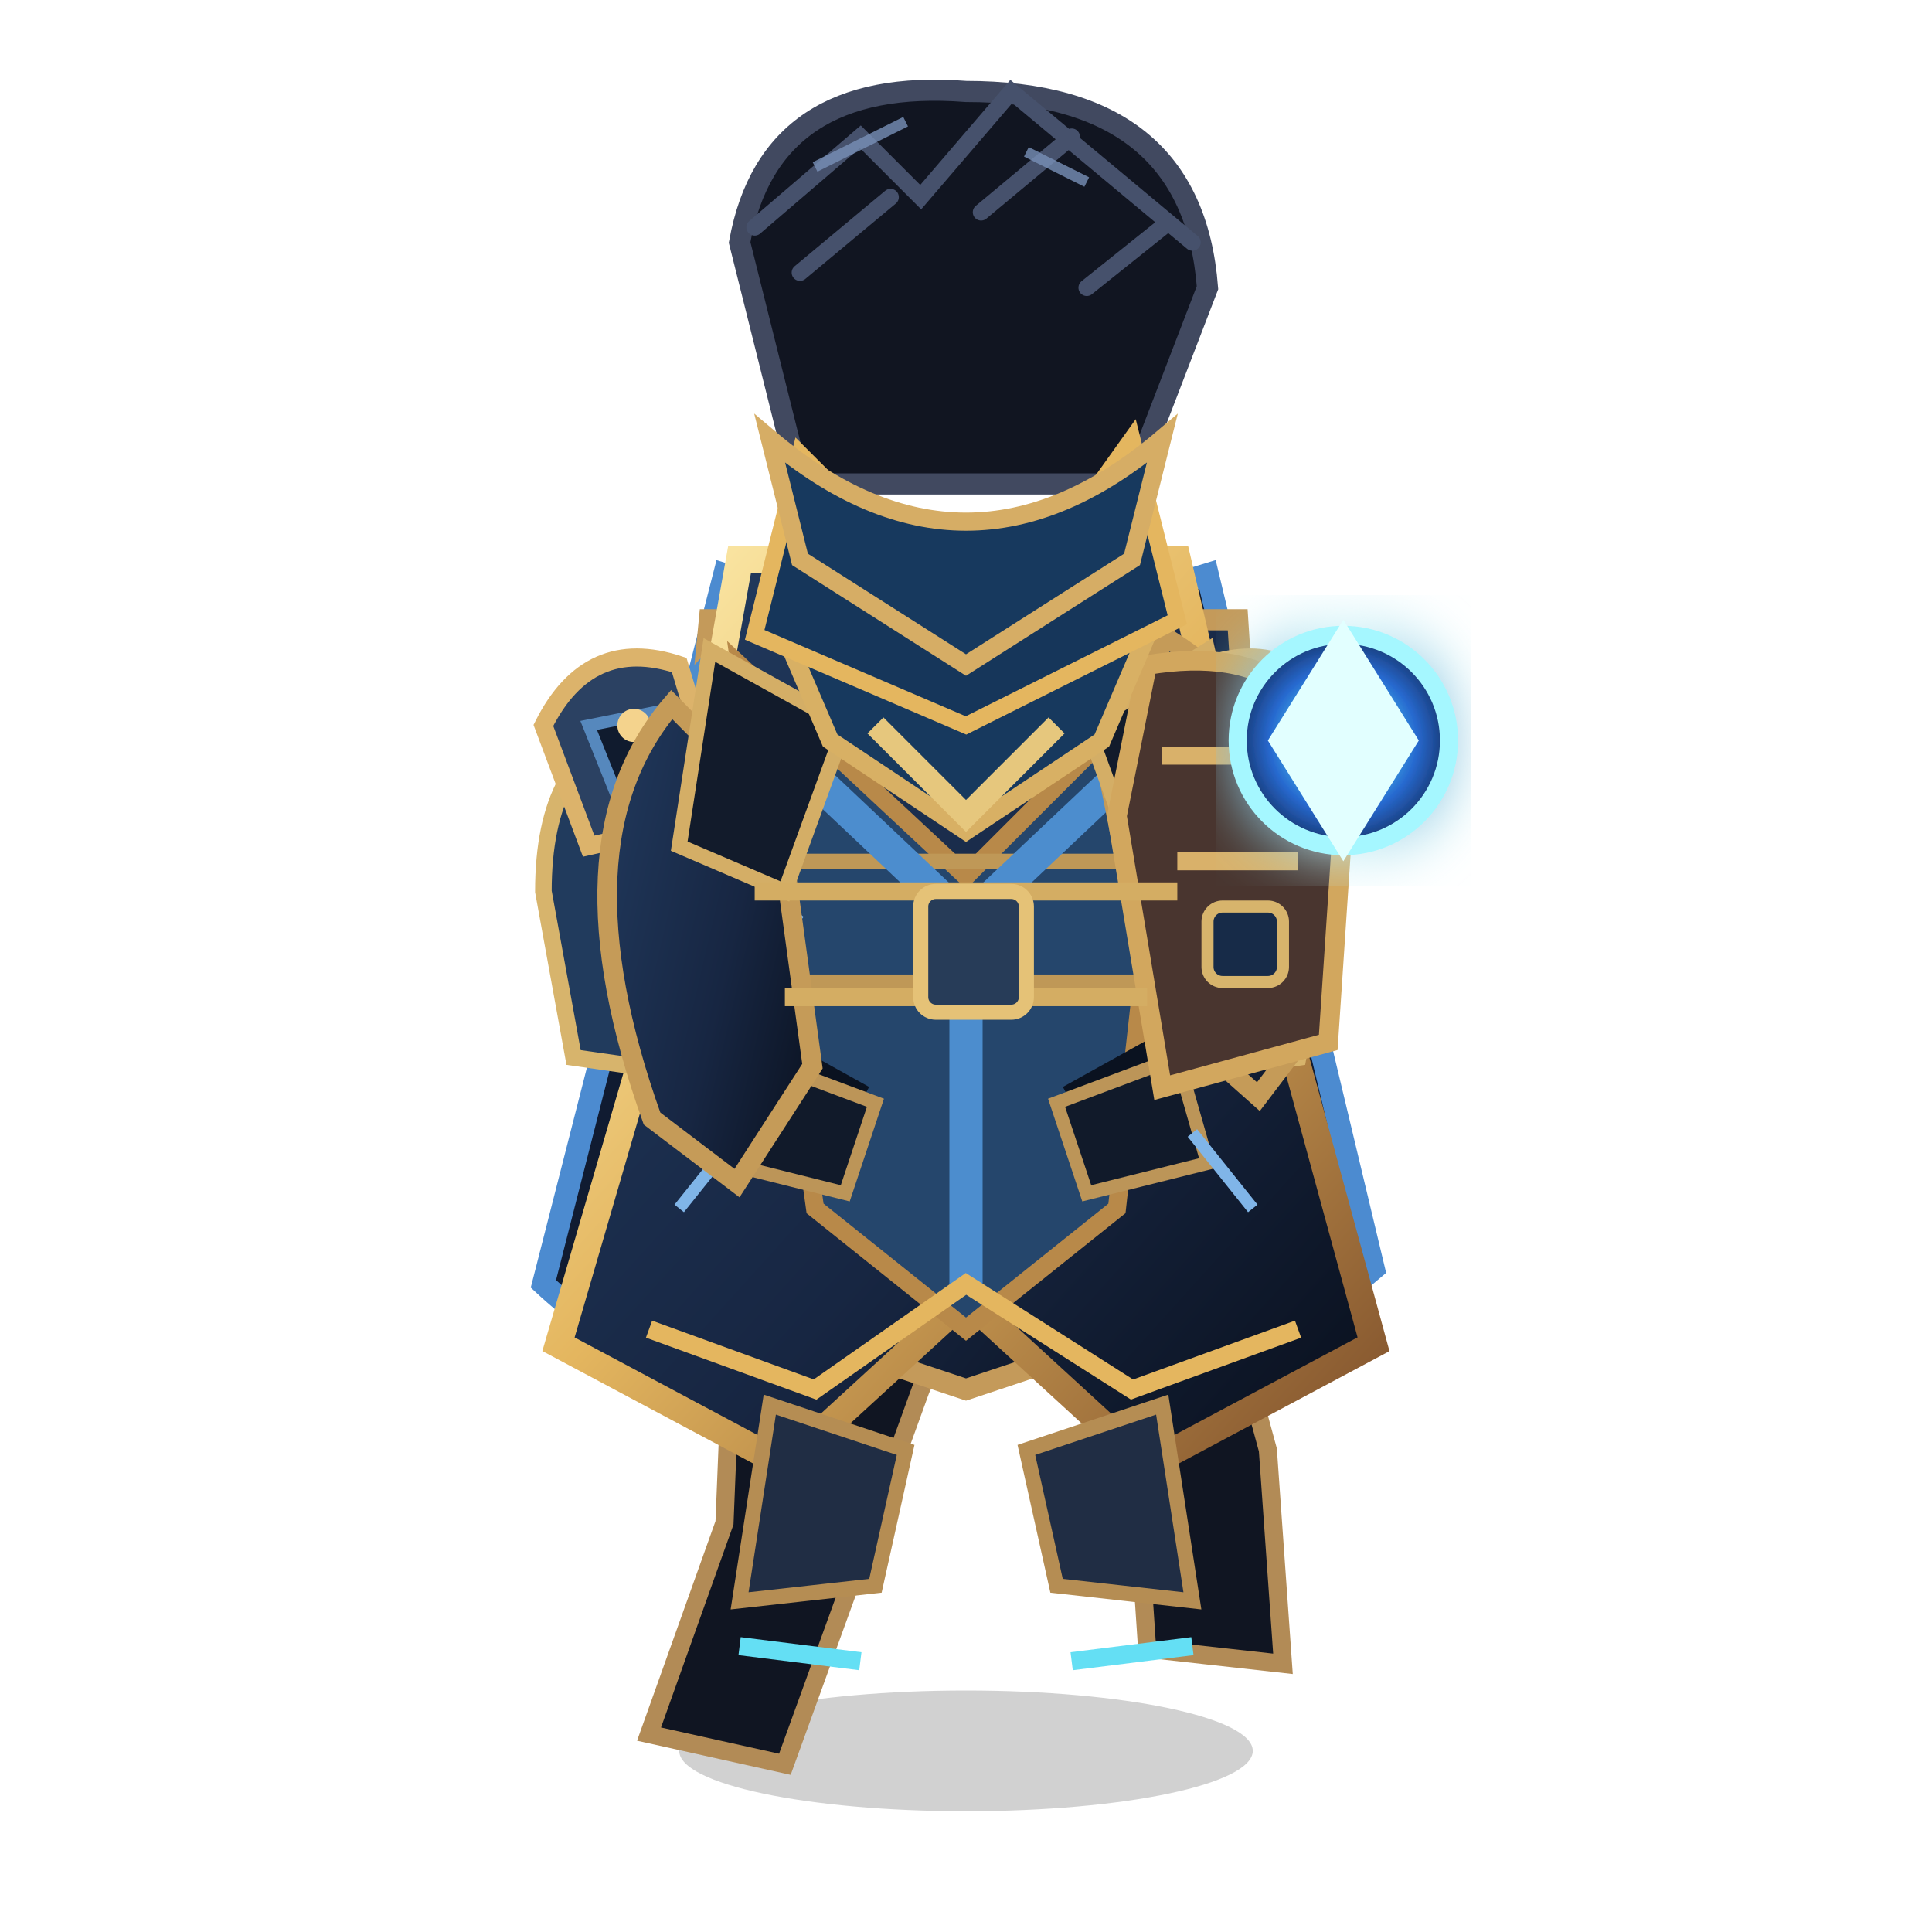
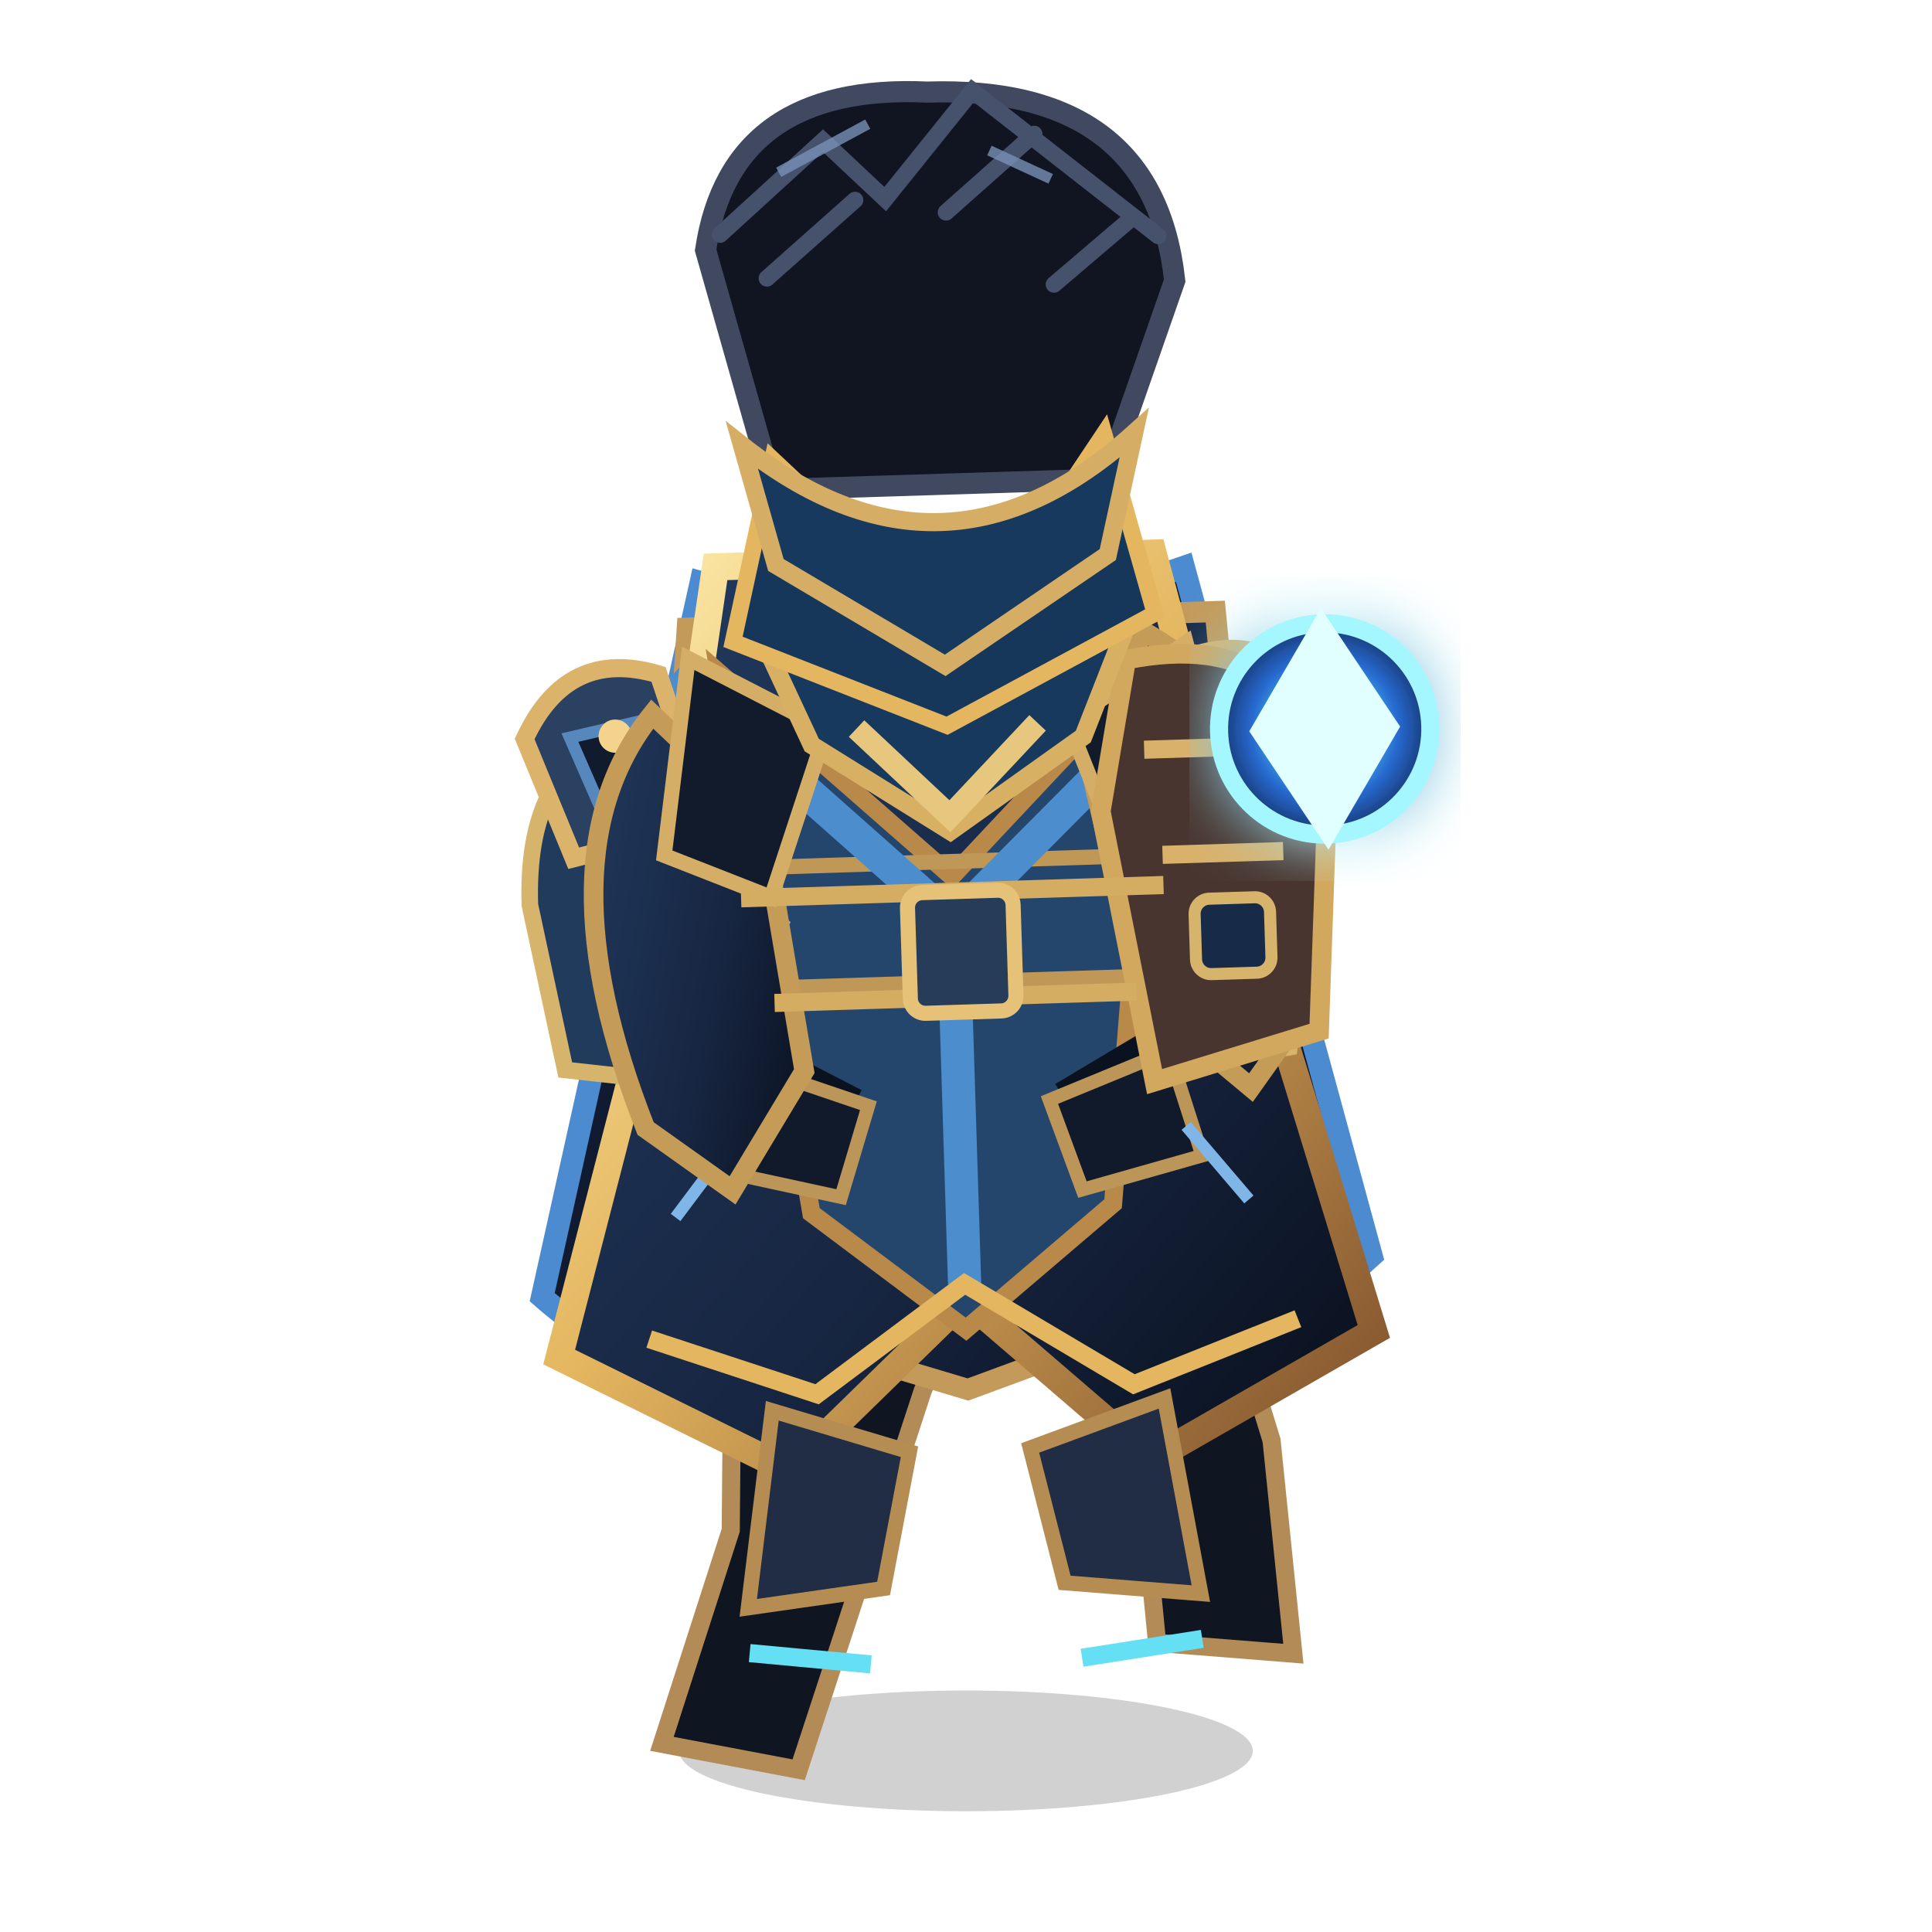
<svg xmlns="http://www.w3.org/2000/svg" width="128" height="128" viewBox="0 0 128 128" role="img" aria-label="Researcher up walk frame 1">
  <defs>
    <linearGradient id="coat" x1="0" y1="0" x2="1" y2="1">
      <stop offset="0" stop-color="#223c61" />
      <stop offset=".58" stop-color="#172642" />
      <stop offset="1" stop-color="#090f1b" />
    </linearGradient>
    <linearGradient id="gold" x1="0" y1="0" x2="1" y2="1">
      <stop stop-color="#fff0b2" />
      <stop offset=".45" stop-color="#e4b65f" />
      <stop offset="1" stop-color="#80512c" />
    </linearGradient>
    <radialGradient id="orb">
      <stop stop-color="#f0ffff" />
      <stop offset=".25" stop-color="#55e9ff" />
      <stop offset=".7" stop-color="#2769cf" />
      <stop offset="1" stop-color="#18366e" />
    </radialGradient>
    <linearGradient id="skin" x1="0" y1="0" x2="1" y2="1">
      <stop stop-color="#ffe0bd" />
      <stop offset="1" stop-color="#efc6a0" />
    </linearGradient>
    <filter id="glow">
      <feGaussianBlur stdDeviation="2.1" result="b" />
      <feMerge>
        <feMergeNode in="b" />
        <feMergeNode in="SourceGraphic" />
      </feMerge>
    </filter>
  </defs>
  <ellipse cx="64" cy="116" rx="19" ry="4" fill="#000" opacity=".18" />
-   <g transform="translate(0 1.06066)">
-     <path d="M48 37 Q64 42 80 37 L91 83 Q80 92.414 75 92 L64 84 L52 93 Q42 89.586 36 84 Z" fill="#101b31" stroke="#4c8bd0" stroke-width="1.5" />
-     <path d="M43 81 L53 88 L64 81 L75 88 L85 81" fill="none" stroke="#d8b064" stroke-width="1.2" />
-     <path d="M50 47 L64 59 L78 47" fill="none" stroke="#2f5d91" stroke-width="2" />
-     <path d="M49 75 L48 99.828 L43 113.828 L52 115.828 L61 91 L67 78 Z" fill="#101522" stroke="#b28b56" stroke-width="1.2" />
-     <path d="M67 78 L75 93.172 L76 108.172 L85 109.172 L84 95 L78 73 Z" fill="#101522" stroke="#b28b56" stroke-width="1.2" />
-     <path d="M47 40 L82 40 L84 71 L79 86 L64 91 L49 86 L44 71 Z" fill="url(#coat)" stroke="#c49a5a" stroke-width="1.4" />
-     <path d="M49 36 L78 36 L85 66 L91 88 L76 96 L64 85 L52 96 L37 88 L44 64 Z" fill="url(#coat)" stroke="url(#gold)" stroke-width="1.8" />
-     <path d="M49 43 L64 57 L78 43 L74 79 L64 87 L54 79 Z" fill="#25466c" stroke="#b88949" stroke-width="1.2" />
-     <path d="M49 48 L78 48 M48 56 L78 56 M50 64 L76 64" stroke="#bf9857" stroke-width="1" />
-     <path d="M54 41 L64 52 L74 41" fill="none" stroke="#4e91d5" stroke-width="2" />
-     <path d="M46 43 L64 60 L82 43 M64 60 L64 84" fill="none" stroke="#4c8dce" stroke-width="2.2" />
-     <path d="M43 87 L54 91 L64 84 L75 91 L86 87" fill="none" stroke="#e4b65f" stroke-width="1.2" />
-     <path d="M48 67 L57 72 M80 67 L71 72" stroke="#0a1220" stroke-width="2.4" />
-     <path d="M42 47 Q36 49 36 58 L38 69 L45 70 L48 58 Z" fill="#213b5d" stroke="#d7b46c" stroke-width="1.1" />
-     <path d="M39 53 L44 55 L42 64" fill="none" stroke="#5799d9" stroke-width="1.3" />
-     <path d="M81 47 Q88 49 88 58 L86 69 L79 70 L76 58 Z" fill="#172944" stroke="#d7b46c" stroke-width="1.1" />
-     <path d="M80 54 L85 56 L83 64" fill="none" stroke="#5799d9" stroke-width="1.3" />
-     <path d="M50 69 L58 72 L56 78 L48 76 Z M70 72 L78 69 L80 76 L72 78 Z" fill="#111a2a" stroke="#bc9558" stroke-width=".9" />
-     <path d="M51 92 L60 95 L58 104 L49 105 Z M68 95 L77 92 L79 105 L70 104 Z" fill="#202d44" stroke="#b58d53" stroke-width="1" />
-     <path d="M49 108 L57 109 M71 109 L79 108" stroke="#64dff4" stroke-width="1.2" />
-     <path d="M45 43 Q39 41 36 47 L39 55 L48 53 Z M80 43 Q86 41 89 47 L86 55 L77 53 Z" fill="#2b4162" stroke="#dcb36b" stroke-width="1.2" />
-     <path d="M39 47 L44 46 L46 50 L41 52 Z M81 46 L86 47 L84 52 L79 50 Z" fill="#101b2e" stroke="#5688bd" stroke-width=".8" />
-     <circle cx="42" cy="47" r="1.1" fill="#f4d38d" />
-     <circle cx="84" cy="47" r="1.1" fill="#f4d38d" />
-     <path d="M49 57 L53 60 M79 57 L75 60 M49 74 L45 79 M79 74 L83 79" stroke="#80b5e8" stroke-width=".8" />
-     <g transform="rotate(-7.778175 64 48)">
-       <path d="M45 43 Q36 51 40 70 L45 75 L51 68 L51 51 Z" fill="url(#coat)" stroke="#c59b58" stroke-width="1.3" />
-       <path d="M78 43 Q89 52 85 69 L80 74 L74 67 L73 51 Z" fill="url(#coat)" stroke="#c59b58" stroke-width="1.3" />
-     </g>
-     <path d="M47 42 L56 47 L52 58 L45 55 Z M80 42 L72 47 L76 58 L83 55 Z" fill="#121b2b" stroke="#d4ae66" stroke-width="1" />
-     <path d="M76 43 Q88 41 89 53 L88 68 L77 71 L74 53 Z" fill="#49352f" stroke="#d2a75e" stroke-width="1.3" />
-     <path d="M77 49 L87 49 M78 56 L86 56" stroke="#d9b16a" stroke-width="1.2" />
-     <rect x="80" y="59" width="5" height="5" rx="1" fill="#172b48" stroke="#d7b46c" stroke-width=".8" />
-     <path d="M52 41 L76 41 L73 48 L64 54 L55 48 Z" fill="#17395e" stroke="#d8b064" stroke-width="1.2" />
-     <path d="M58 47 L64 53 L70 47" fill="none" stroke="#e6c77d" stroke-width="1.5" />
-     <path d="M50 58 L78 58 M52 65 L76 65" stroke="#d4ad63" stroke-width="1.2" />
-     <rect x="61" y="58" width="7" height="8" rx="1" fill="#273c58" stroke="#e5c277" stroke-width="1" />
-     <path d="M49 15 Q51 4 64 5 Q79 5 80 18 L75 31 L53 31 Z" fill="#111521" stroke="#414960" stroke-width="1.4" />
-     <path d="M53 29 L50 41 L64 47 L78 40 L75 28 L70 35 L59 35 Z" fill="#16365a" stroke="#e4b65f" stroke-width="1.1" />
-     <path d="M50 14 L57 8 L61 12 L67 5 L73 10 L79 15 M53 17 L59 12 M65 13 L71 8 M72 18 L77 14" fill="none" stroke="#46516c" stroke-width="1.1" stroke-linecap="round" />
-     <path d="M54 10 L60 7 M68 9 L72 11" fill="none" stroke="#7890b7" stroke-width=".7" opacity=".8" />
-     <path d="M51 28 Q64 39 77 28 L75 36 L64 43 L53 36 Z" fill="#17395e" stroke="#d6ad65" stroke-width="1.2" />
-     <g filter="url(#glow)">
-       <circle cx="89" cy="48" r="7" fill="url(#orb)" stroke="#a5f7ff" stroke-width="1.2" />
-       <path d="M84 48 L89 40 L94 48 L89 56 Z" fill="#e2ffff" />
+   <g transform="rotate(-1.8 64 88)">
+     <g transform="translate(0 1.06066)">
+       <path d="M48 37 Q64 42 80 37 L91 83 Q80 92.414 75 92 L64 84 L52 93 Q42 89.586 36 84 Z" fill="#101b31" stroke="#4c8bd0" stroke-width="1.5" />
+       <path d="M43 81 L53 88 L64 81 L75 88 L85 81" fill="none" stroke="#d8b064" stroke-width="1.2" />
+       <path d="M50 47 L64 59 L78 47" fill="none" stroke="#2f5d91" stroke-width="2" />
+       <path d="M49 75 L48 99.828 L43 113.828 L52 115.828 L61 91 L67 78 Z" fill="#101522" stroke="#b28b56" stroke-width="1.2" />
+       <path d="M67 78 L75 93.172 L76 108.172 L85 109.172 L84 95 L78 73 Z" fill="#101522" stroke="#b28b56" stroke-width="1.2" />
+       <path d="M47 40 L82 40 L84 71 L79 86 L64 91 L49 86 L44 71 Z" fill="url(#coat)" stroke="#c49a5a" stroke-width="1.4" />
+       <path d="M49 36 L78 36 L85 66 L91 88 L76 96 L64 85 L52 96 L37 88 L44 64 Z" fill="url(#coat)" stroke="url(#gold)" stroke-width="1.8" />
+       <path d="M49 43 L64 57 L78 43 L74 79 L64 87 L54 79 Z" fill="#25466c" stroke="#b88949" stroke-width="1.2" />
+       <path d="M49 48 L78 48 M48 56 L78 56 M50 64 L76 64" stroke="#bf9857" stroke-width="1" />
+       <path d="M54 41 L64 52 L74 41" fill="none" stroke="#4e91d5" stroke-width="2" />
+       <path d="M46 43 L64 60 L82 43 M64 60 L64 84" fill="none" stroke="#4c8dce" stroke-width="2.2" />
+       <path d="M43 87 L54 91 L64 84 L75 91 L86 87" fill="none" stroke="#e4b65f" stroke-width="1.2" />
+       <path d="M48 67 L57 72 M80 67 L71 72" stroke="#0a1220" stroke-width="2.4" />
+       <path d="M42 47 Q36 49 36 58 L38 69 L45 70 L48 58 Z" fill="#213b5d" stroke="#d7b46c" stroke-width="1.1" />
+       <path d="M39 53 L44 55 L42 64" fill="none" stroke="#5799d9" stroke-width="1.3" />
+       <path d="M81 47 Q88 49 88 58 L86 69 L79 70 L76 58 Z" fill="#172944" stroke="#d7b46c" stroke-width="1.1" />
+       <path d="M80 54 L85 56 L83 64" fill="none" stroke="#5799d9" stroke-width="1.3" />
+       <path d="M50 69 L58 72 L56 78 L48 76 Z M70 72 L78 69 L80 76 L72 78 Z" fill="#111a2a" stroke="#bc9558" stroke-width=".9" />
+       <path d="M51 92 L60 95 L58 104 L49 105 Z M68 95 L77 92 L79 105 L70 104 Z" fill="#202d44" stroke="#b58d53" stroke-width="1" />
+       <path d="M49 108 L57 109 M71 109 L79 108" stroke="#64dff4" stroke-width="1.2" />
+       <path d="M45 43 Q39 41 36 47 L39 55 L48 53 Z M80 43 Q86 41 89 47 L86 55 L77 53 Z" fill="#2b4162" stroke="#dcb36b" stroke-width="1.2" />
+       <path d="M39 47 L44 46 L46 50 L41 52 Z M81 46 L86 47 L84 52 L79 50 Z" fill="#101b2e" stroke="#5688bd" stroke-width=".8" />
+       <circle cx="42" cy="47" r="1.1" fill="#f4d38d" />
+       <circle cx="84" cy="47" r="1.1" fill="#f4d38d" />
+       <path d="M49 57 L53 60 M79 57 L75 60 M49 74 L45 79 M79 74 L83 79" stroke="#80b5e8" stroke-width=".8" />
+       <g transform="rotate(-7.778175 64 48)">
+         <path d="M45 43 Q36 51 40 70 L45 75 L51 68 L51 51 Z" fill="url(#coat)" stroke="#c59b58" stroke-width="1.3" />
+         <path d="M78 43 Q89 52 85 69 L80 74 L74 67 L73 51 Z" fill="url(#coat)" stroke="#c59b58" stroke-width="1.3" />
+       </g>
+       <path d="M47 42 L56 47 L52 58 L45 55 Z M80 42 L72 47 L76 58 L83 55 Z" fill="#121b2b" stroke="#d4ae66" stroke-width="1" />
+       <path d="M76 43 Q88 41 89 53 L88 68 L77 71 L74 53 Z" fill="#49352f" stroke="#d2a75e" stroke-width="1.3" />
+       <path d="M77 49 L87 49 M78 56 L86 56" stroke="#d9b16a" stroke-width="1.2" />
+       <rect x="80" y="59" width="5" height="5" rx="1" fill="#172b48" stroke="#d7b46c" stroke-width=".8" />
+       <path d="M52 41 L76 41 L73 48 L64 54 L55 48 Z" fill="#17395e" stroke="#d8b064" stroke-width="1.2" />
+       <path d="M58 47 L64 53 L70 47" fill="none" stroke="#e6c77d" stroke-width="1.5" />
+       <path d="M50 58 L78 58 M52 65 L76 65" stroke="#d4ad63" stroke-width="1.2" />
+       <rect x="61" y="58" width="7" height="8" rx="1" fill="#273c58" stroke="#e5c277" stroke-width="1" />
+       <path d="M49 15 Q51 4 64 5 Q79 5 80 18 L75 31 L53 31 Z" fill="#111521" stroke="#414960" stroke-width="1.4" />
+       <path d="M53 29 L50 41 L64 47 L78 40 L75 28 L70 35 L59 35 Z" fill="#16365a" stroke="#e4b65f" stroke-width="1.1" />
+       <path d="M50 14 L57 8 L61 12 L67 5 L73 10 L79 15 M53 17 L59 12 M65 13 L71 8 M72 18 L77 14" fill="none" stroke="#46516c" stroke-width="1.1" stroke-linecap="round" />
+       <path d="M54 10 L60 7 M68 9 L72 11" fill="none" stroke="#7890b7" stroke-width=".7" opacity=".8" />
+       <path d="M51 28 Q64 39 77 28 L75 36 L64 43 L53 36 Z" fill="#17395e" stroke="#d6ad65" stroke-width="1.2" />
+       <g filter="url(#glow)">
+         <circle cx="89" cy="48" r="7" fill="url(#orb)" stroke="#a5f7ff" stroke-width="1.2" />
+         <path d="M84 48 L89 40 L94 48 L89 56 Z" fill="#e2ffff" />
+       </g>
    </g>
  </g>
</svg>
